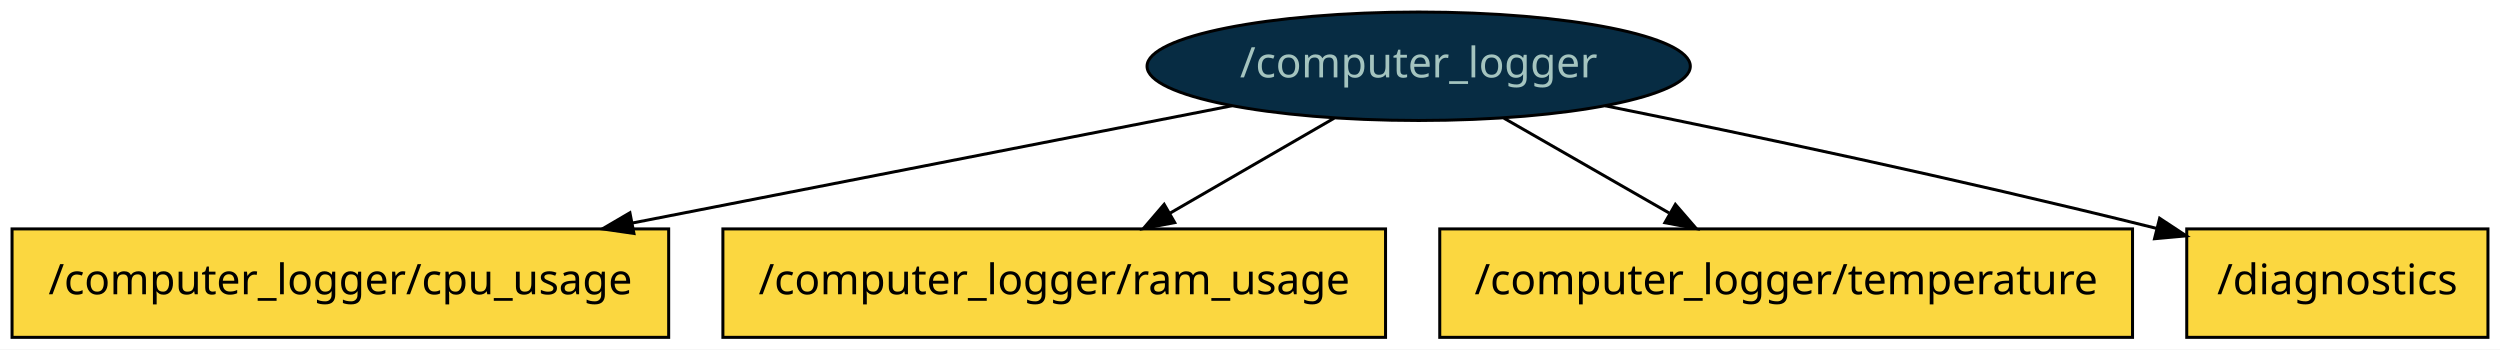
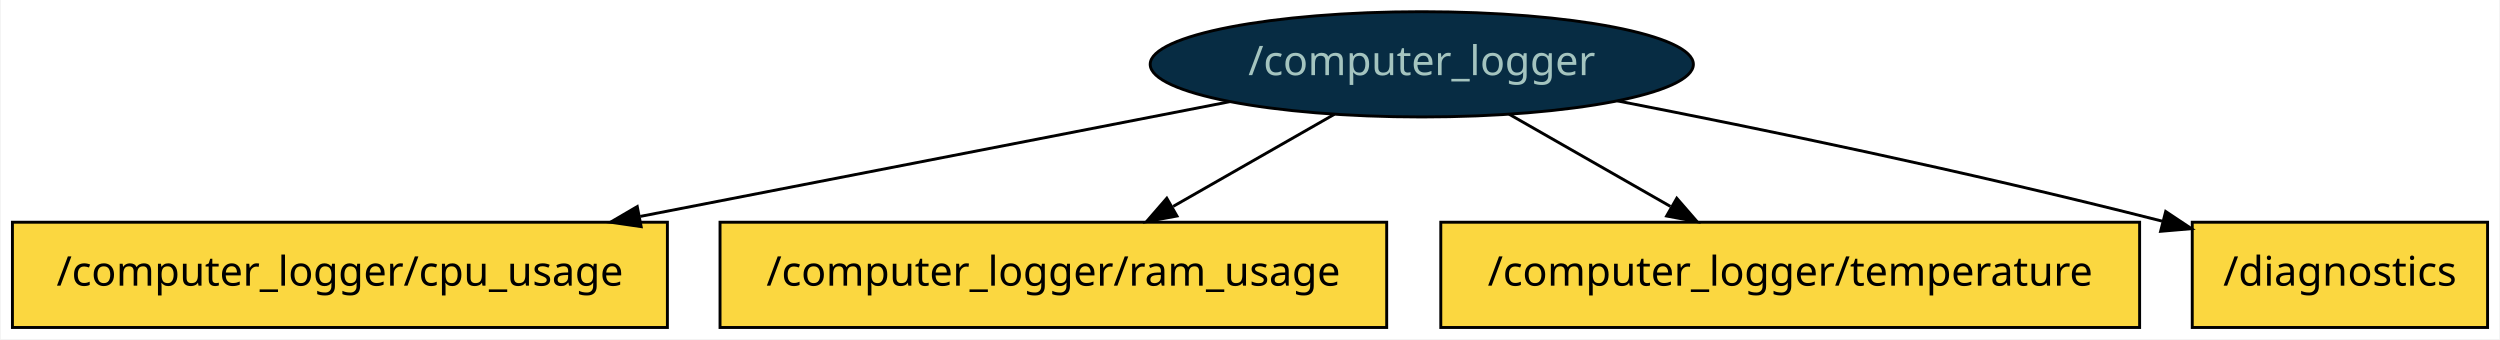
- <svg xmlns="http://www.w3.org/2000/svg" width="830pt" height="116pt" viewBox="0.00 0.00 830.00 116.00">
+ <svg xmlns="http://www.w3.org/2000/svg" width="855pt" height="116pt" viewBox="0.00 0.00 854.50 116.00">
  <g id="graph0" class="graph" transform="scale(1 1) rotate(0) translate(4 112)">
-     <polygon fill="white" stroke="transparent" points="-4,4 -4,-112 826,-112 826,4 -4,4" />
+     <polygon fill="#ffffff" stroke="transparent" points="-4,4 -4,-112 850.5,-112 850.5,4 -4,4" />
    <g id="node1" class="node">
-       <ellipse fill="#072c43" stroke="black" cx="467" cy="-90" rx="90.18" ry="18" />
-       <text text-anchor="middle" x="467" y="-86.3" font-family="sans-serif" font-size="14.00" fill="#a4c4bf">/computer_logger</text>
+       <ellipse fill="#072c43" stroke="#000000" cx="482" cy="-90" rx="92.883" ry="18" />
+       <text text-anchor="middle" x="482" y="-86.3" font-family="sans-serif" font-size="14.00" fill="#a4c4bf">/computer_logger</text>
    </g>
    <g id="node2" class="node">
-       <polygon fill="#fbd740" stroke="black" points="218,-36 0,-36 0,0 218,0 218,-36" />
-       <text text-anchor="middle" x="109" y="-14.3" font-family="sans-serif" font-size="14.00">/computer_logger/cpu_usage</text>
+       <polygon fill="#fbd740" stroke="#000000" points="224,-36 0,-36 0,0 224,0 224,-36" />
+       <text text-anchor="middle" x="112" y="-14.3" font-family="sans-serif" font-size="14.00" fill="#000000">/computer_logger/cpu_usage</text>
    </g>
    <g id="edge1" class="edge">
-       <path fill="none" stroke="black" d="M405.05,-76.89C350.25,-66.17 269.37,-50.36 206,-37.97" />
-       <polygon fill="black" stroke="black" points="206.47,-34.49 195.98,-36.01 205.13,-41.36 206.47,-34.49" />
+       <path fill="none" stroke="#000000" d="M416.278,-77.211C360.395,-66.336 279.199,-50.536 214.737,-37.992" />
+       <polygon fill="#000000" stroke="#000000" points="215.026,-34.483 204.541,-36.008 213.688,-41.354 215.026,-34.483" />
    </g>
    <g id="node3" class="node">
-       <polygon fill="#fbd740" stroke="black" points="456,-36 236,-36 236,0 456,0 456,-36" />
-       <text text-anchor="middle" x="346" y="-14.3" font-family="sans-serif" font-size="14.00">/computer_logger/ram_usage</text>
+       <polygon fill="#fbd740" stroke="#000000" points="470,-36 242,-36 242,0 470,0 470,-36" />
+       <text text-anchor="middle" x="356" y="-14.3" font-family="sans-serif" font-size="14.00" fill="#000000">/computer_logger/ram_usage</text>
    </g>
    <g id="edge2" class="edge">
-       <path fill="none" stroke="black" d="M438.94,-72.76C422.77,-63.41 402.21,-51.52 384.54,-41.29" />
-       <polygon fill="black" stroke="black" points="386.01,-38.1 375.6,-36.12 382.5,-44.16 386.01,-38.1" />
+       <path fill="none" stroke="#000000" d="M452.14,-72.937C435.656,-63.517 414.94,-51.68 396.963,-41.407" />
+       <polygon fill="#000000" stroke="#000000" points="398.267,-38.122 387.849,-36.199 394.795,-44.2 398.267,-38.122" />
    </g>
    <g id="node4" class="node">
-       <polygon fill="#fbd740" stroke="black" points="704,-36 474,-36 474,0 704,0 704,-36" />
-       <text text-anchor="middle" x="589" y="-14.3" font-family="sans-serif" font-size="14.00">/computer_logger/temperature</text>
+       <polygon fill="#fbd740" stroke="#000000" points="727.5,-36 488.5,-36 488.5,0 727.5,0 727.5,-36" />
+       <text text-anchor="middle" x="608" y="-14.3" font-family="sans-serif" font-size="14.00" fill="#000000">/computer_logger/temperature</text>
    </g>
    <g id="edge3" class="edge">
-       <path fill="none" stroke="black" d="M495.3,-72.76C511.6,-63.41 532.33,-51.52 550.14,-41.29" />
-       <polygon fill="black" stroke="black" points="552.22,-44.14 559.16,-36.12 548.74,-38.06 552.22,-44.14" />
+       <path fill="none" stroke="#000000" d="M511.86,-72.937C528.345,-63.517 549.061,-51.68 567.037,-41.407" />
+       <polygon fill="#000000" stroke="#000000" points="569.206,-44.2 576.152,-36.199 565.732,-38.122 569.206,-44.2" />
    </g>
    <g id="node5" class="node">
-       <polygon fill="#fbd740" stroke="black" points="822,-36 722,-36 722,0 822,0 822,-36" />
-       <text text-anchor="middle" x="772" y="-14.3" font-family="sans-serif" font-size="14.00">/diagnostics</text>
+       <polygon fill="#fbd740" stroke="#000000" points="846.5,-36 745.5,-36 745.5,0 846.5,0 846.5,-36" />
+       <text text-anchor="middle" x="796" y="-14.3" font-family="sans-serif" font-size="14.00" fill="#000000">/diagnostics</text>
    </g>
    <g id="edge4" class="edge">
-       <path fill="none" stroke="black" d="M528.94,-76.88C576.51,-67.29 644.03,-53.07 711.85,-36.21" />
-       <polygon fill="black" stroke="black" points="713,-39.53 721.85,-33.7 711.3,-32.74 713,-39.53" />
+       <path fill="none" stroke="#000000" d="M548.949,-77.485C598.178,-67.901 666.877,-53.734 735.162,-36.38" />
+       <polygon fill="#000000" stroke="#000000" points="736.415,-39.672 745.231,-33.797 734.675,-32.892 736.415,-39.672" />
    </g>
  </g>
</svg>
